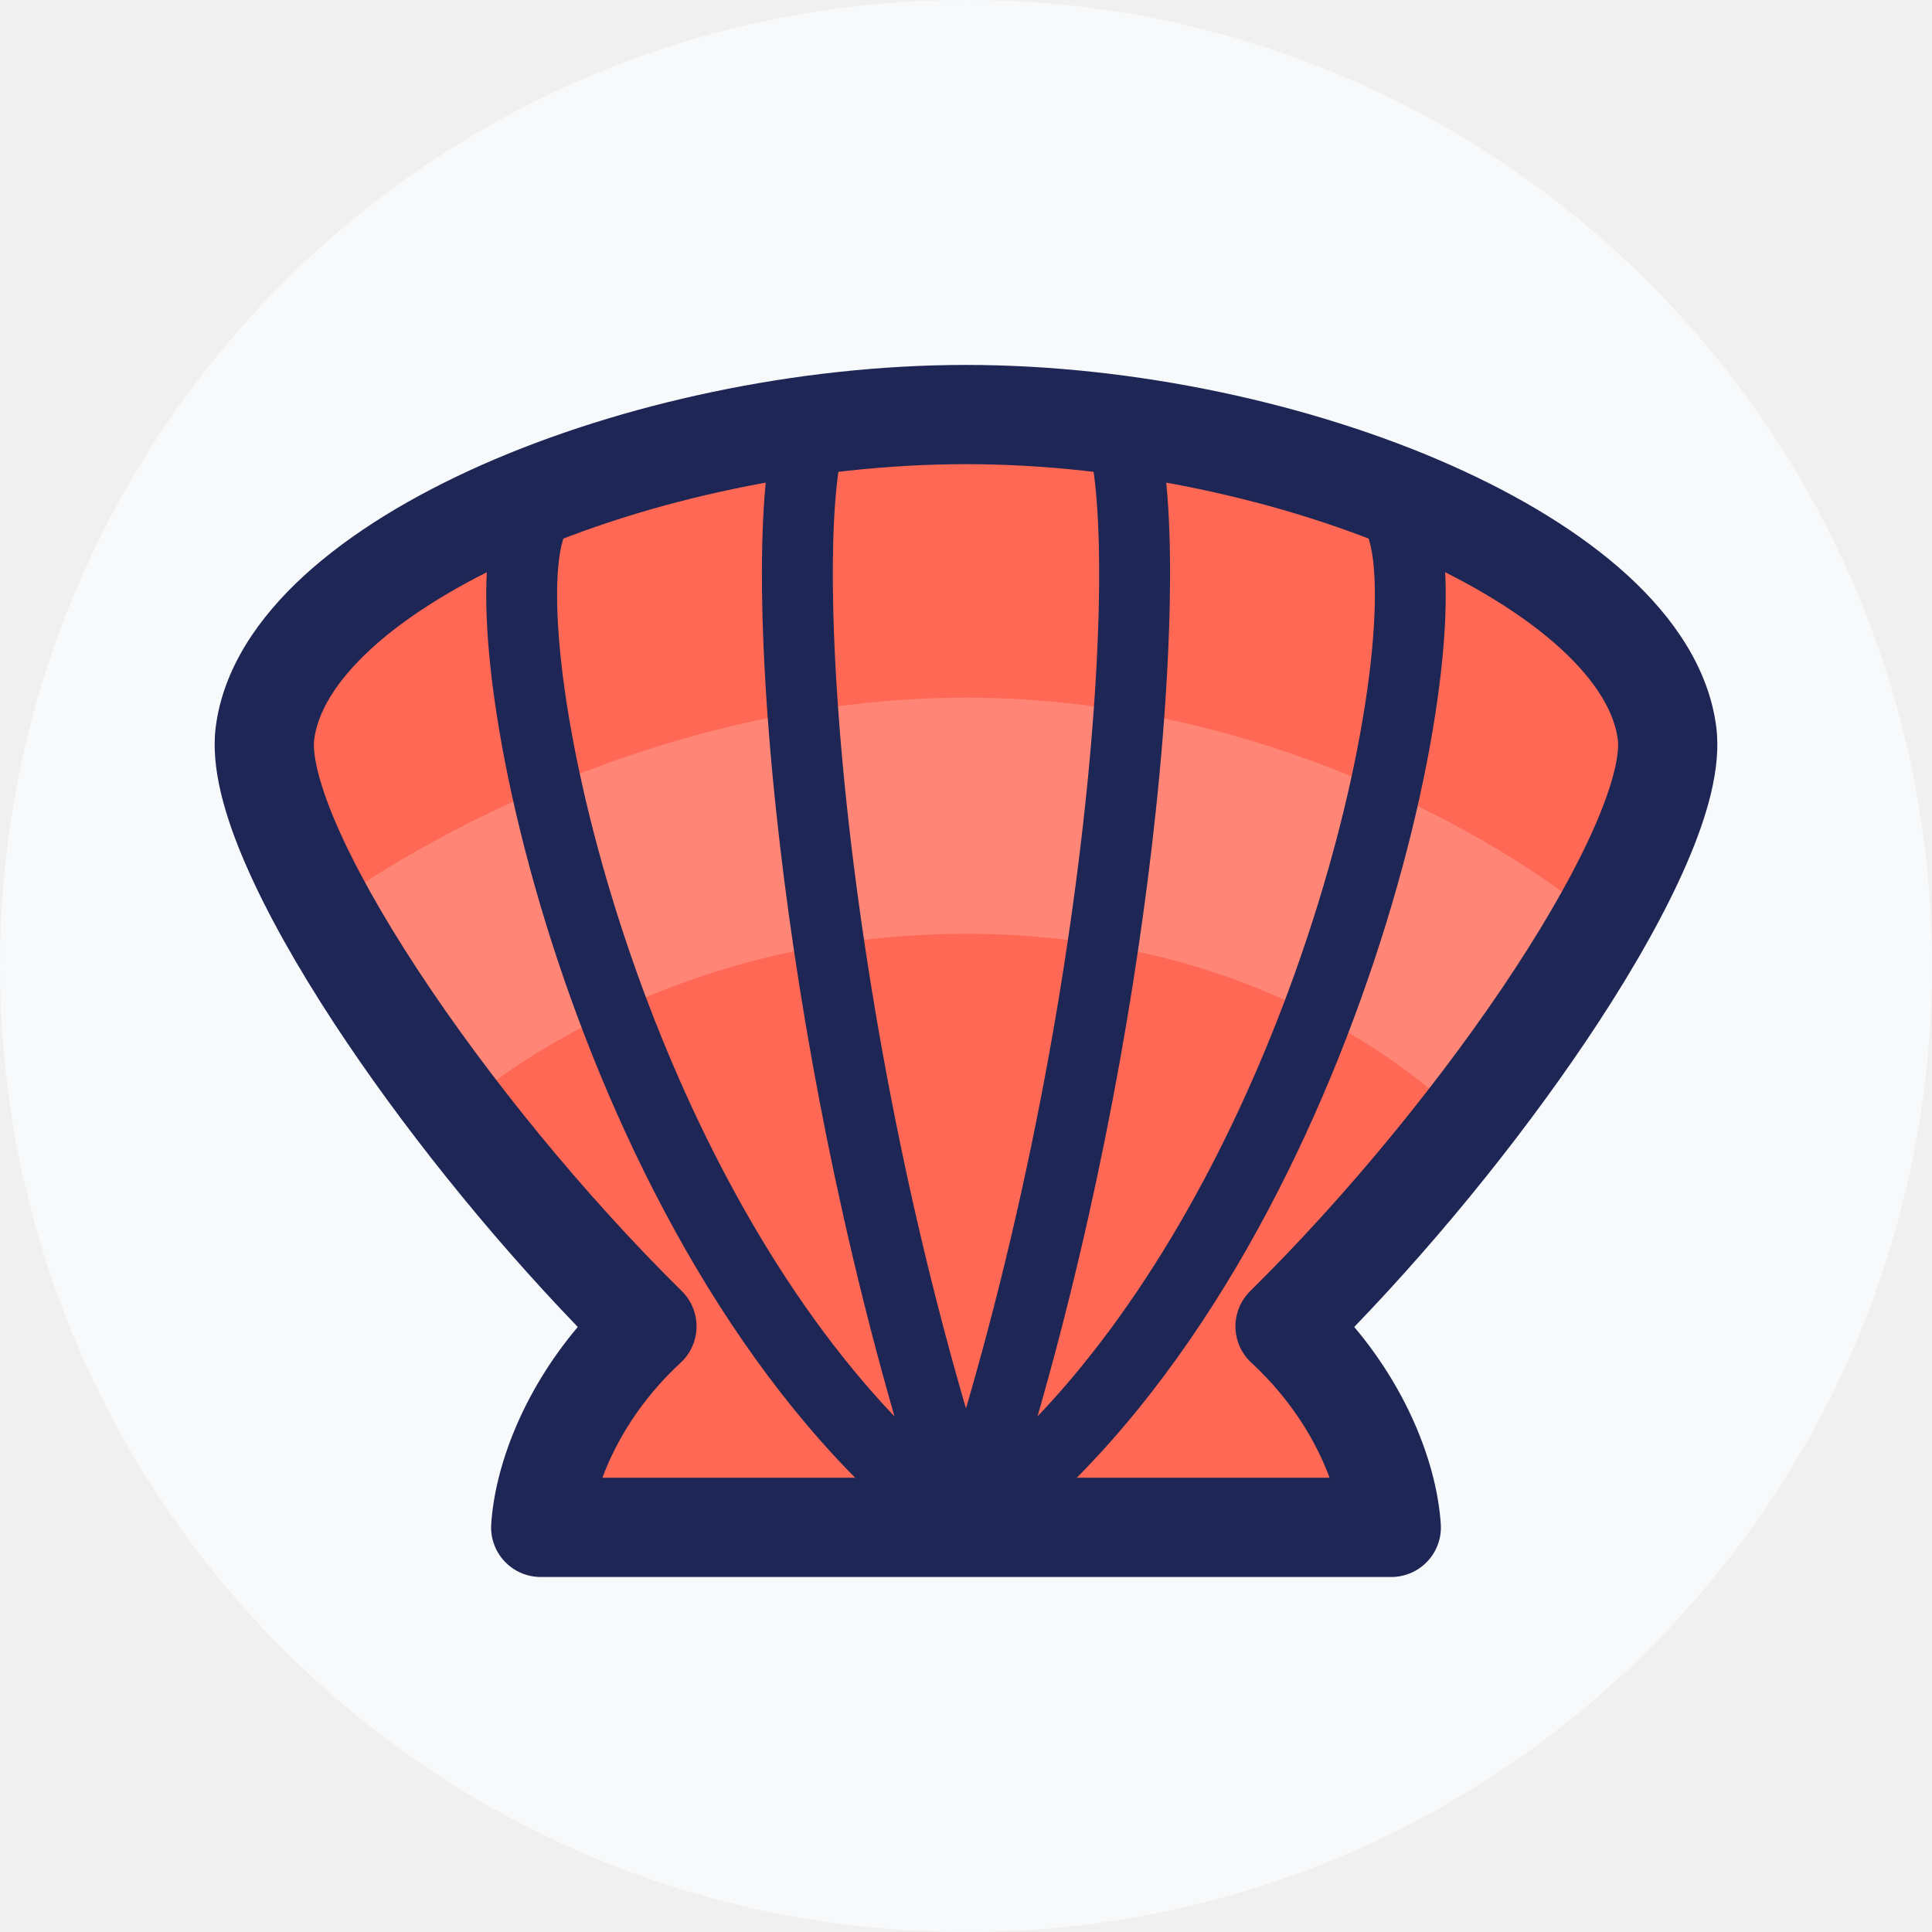
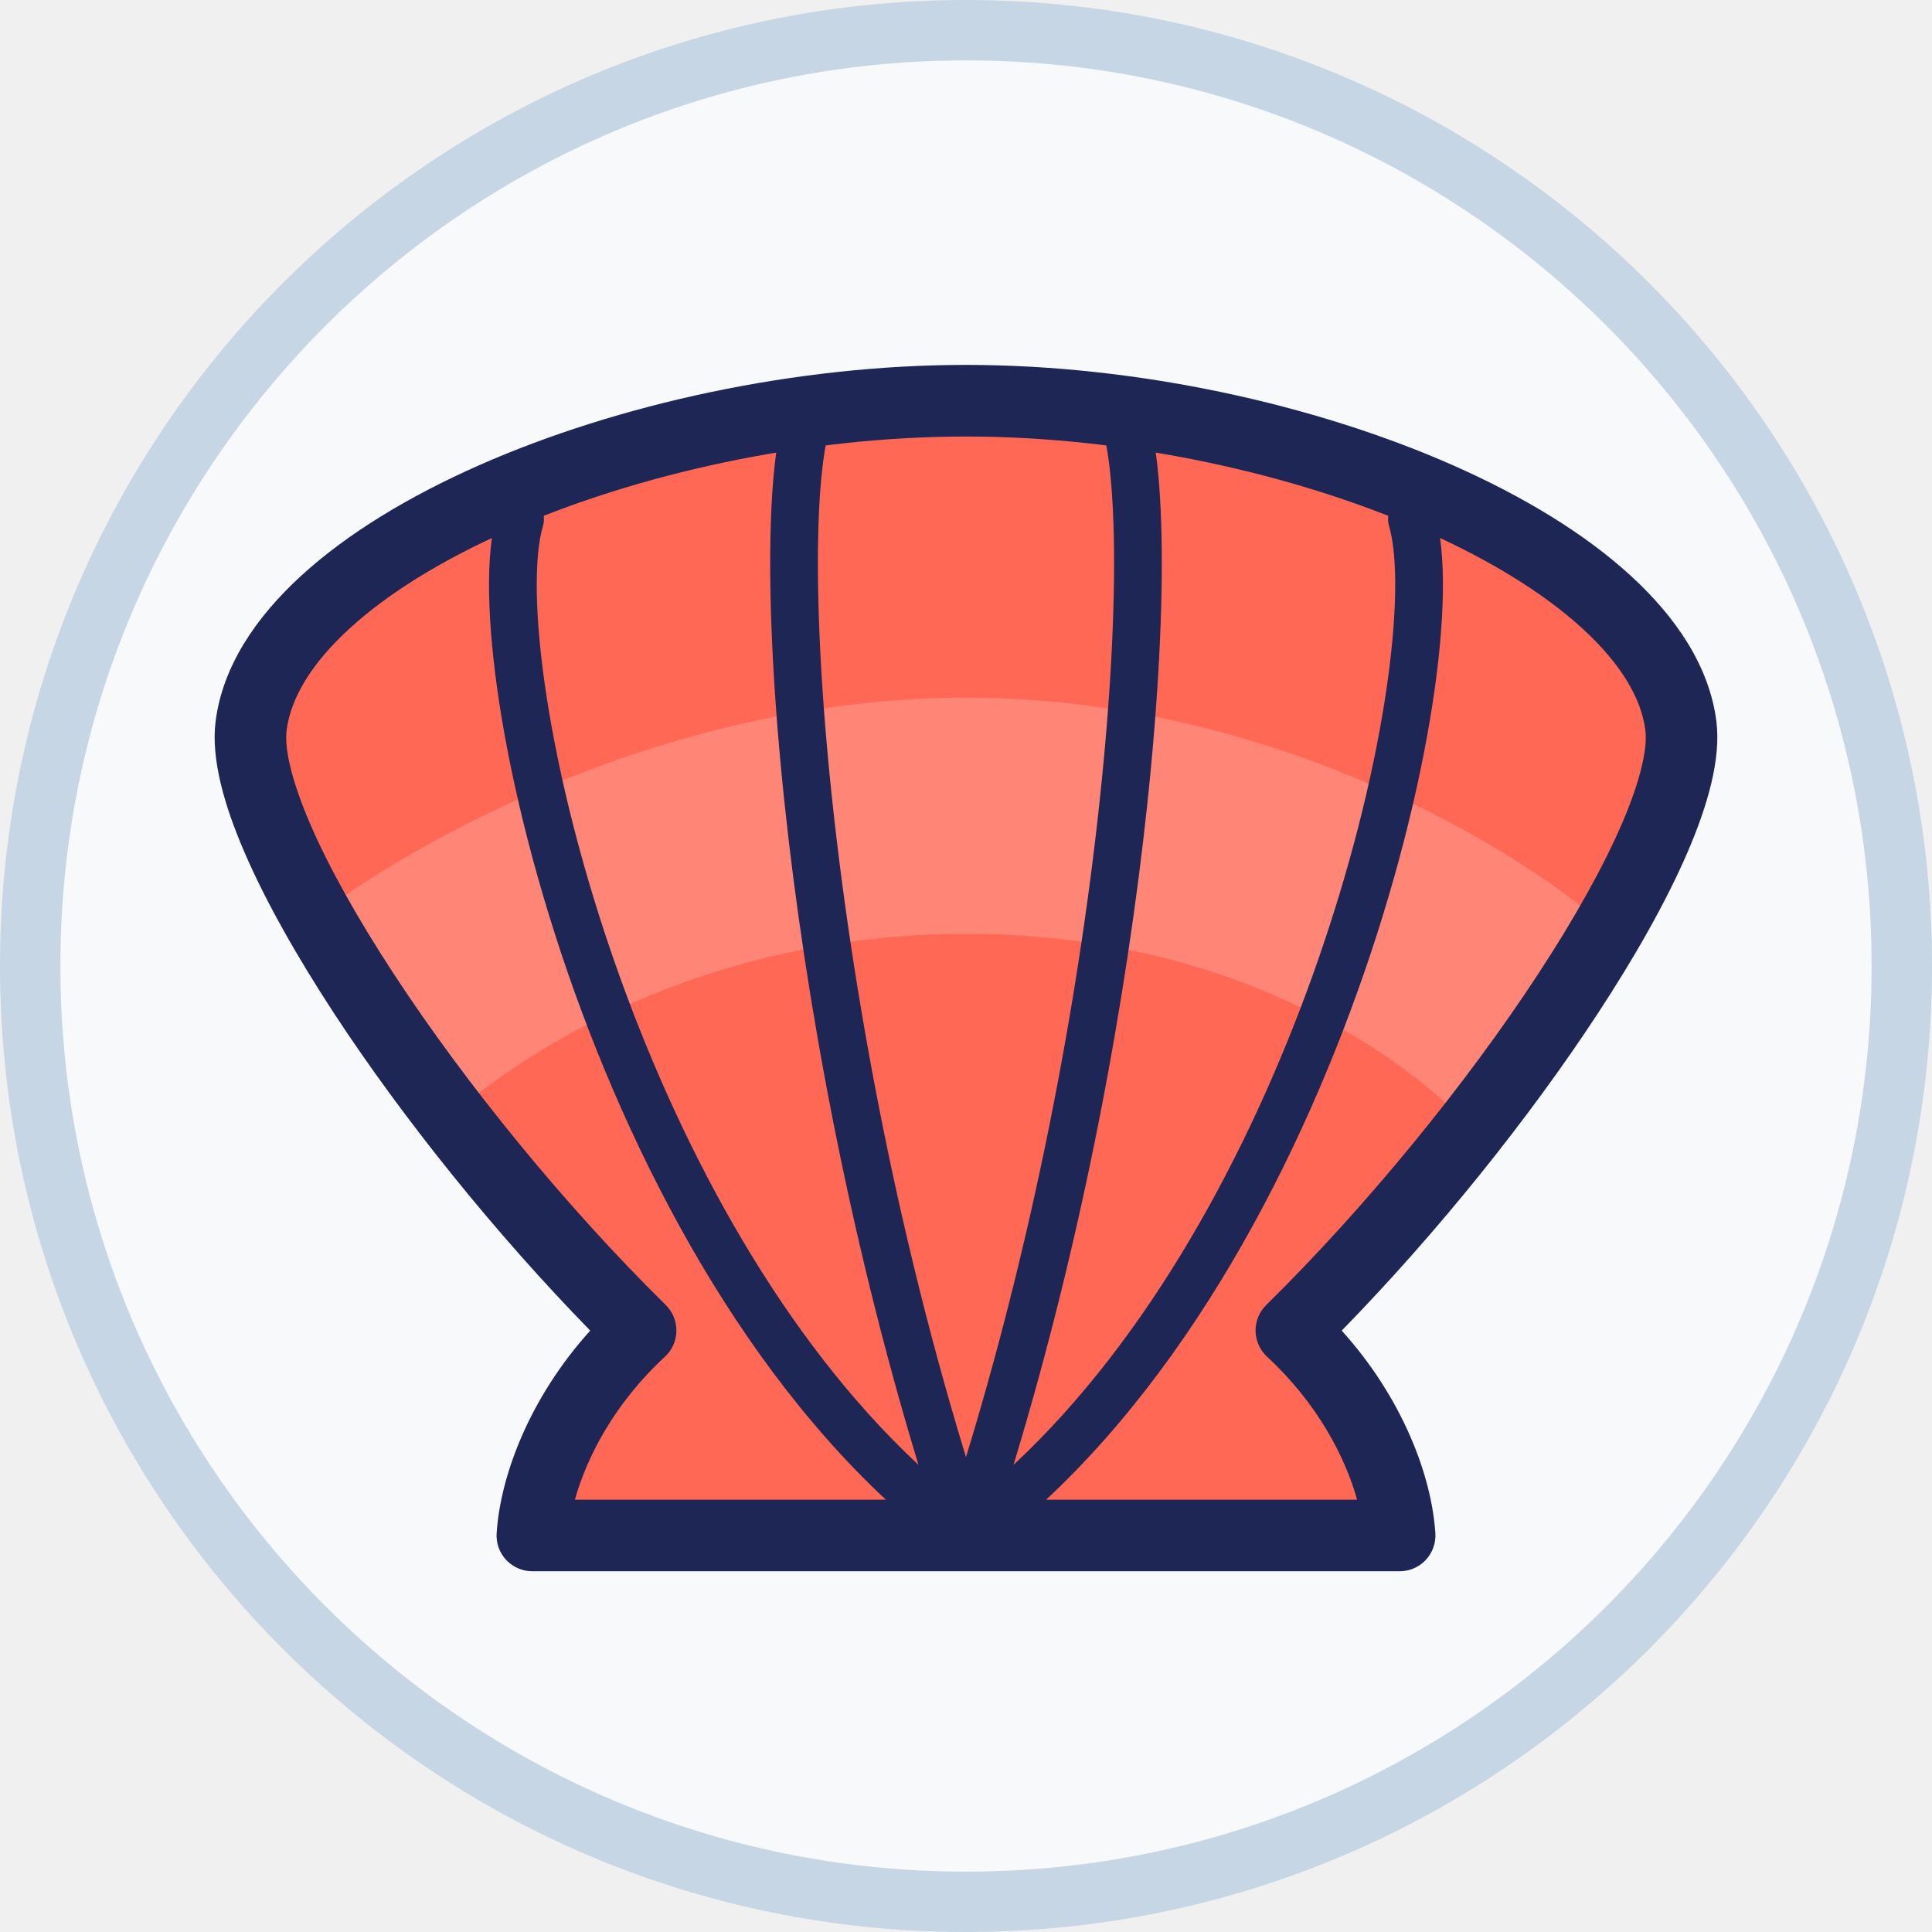
- <svg xmlns="http://www.w3.org/2000/svg" width="36" height="36" viewBox="0 0 36 36" fill="none">
-   <path d="M36 18C36 27.941 27.941 36 18 36C8.059 36 0 27.941 0 18C0 8.059 8.059 0 18 0C27.941 0 36 8.059 36 18Z" fill="#F7F9FB" />
-   <path fill-rule="evenodd" clip-rule="evenodd" d="M18 7.725C11.966 7.725 5.334 10.498 4.937 13.668C4.686 15.667 8.311 21.027 12.055 24.715C10.72 25.947 10.14 27.462 10.075 28.461H18H25.925C25.86 27.462 25.279 25.947 23.945 24.715C27.689 21.027 31.314 15.667 31.063 13.668C30.665 10.498 24.034 7.725 18 7.725Z" fill="#FF6854" />
-   <path opacity="0.2" d="M18 13C12.4 13 7.667 15.733 6 17L8.4 20.8C9.667 19.667 13.04 17.4 18 17.4C22.96 17.4 26.067 19.667 27.2 20.8L29.6 17C28.067 15.733 23.6 13 18 13Z" fill="white" />
-   <path fill-rule="evenodd" clip-rule="evenodd" d="M6.921 12.084C6.237 12.71 5.916 13.291 5.854 13.783C5.824 14.021 5.913 14.535 6.265 15.352C6.601 16.129 7.117 17.053 7.771 18.052C9.078 20.047 10.878 22.258 12.703 24.056C12.883 24.233 12.983 24.477 12.979 24.729C12.975 24.982 12.868 25.222 12.682 25.393C11.933 26.085 11.472 26.866 11.225 27.536H24.775C24.528 26.866 24.067 26.085 23.318 25.393C23.132 25.222 23.025 24.982 23.021 24.729C23.017 24.477 23.117 24.233 23.297 24.056C25.122 22.258 26.922 20.047 28.229 18.052C28.883 17.053 29.399 16.129 29.735 15.352C30.087 14.535 30.176 14.021 30.146 13.783C30.084 13.291 29.763 12.71 29.079 12.084C28.403 11.466 27.442 10.871 26.271 10.353C23.929 9.316 20.89 8.649 18 8.649C15.11 8.649 12.071 9.316 9.729 10.353C8.558 10.871 7.597 11.466 6.921 12.084ZM8.98 8.662C11.562 7.52 14.856 6.8 18 6.8C21.144 6.8 24.438 7.52 27.02 8.662C28.31 9.234 29.459 9.927 30.327 10.72C31.186 11.506 31.843 12.46 31.981 13.553C32.076 14.314 31.806 15.22 31.432 16.085C31.041 16.991 30.465 18.012 29.776 19.064C28.55 20.936 26.927 22.97 25.234 24.726C26.28 25.965 26.779 27.355 26.847 28.401C26.864 28.656 26.774 28.906 26.599 29.093C26.424 29.279 26.18 29.385 25.925 29.385H10.075C9.82 29.385 9.576 29.279 9.401 29.093C9.226 28.906 9.136 28.656 9.153 28.401C9.221 27.355 9.72 25.965 10.766 24.726C9.074 22.97 7.45 20.936 6.224 19.064C5.535 18.012 4.959 16.991 4.568 16.085C4.194 15.22 3.924 14.314 4.019 13.553C4.157 12.46 4.813 11.506 5.673 10.72C6.541 9.927 7.69 9.234 8.98 8.662Z" fill="#1D2654" />
-   <path fill-rule="evenodd" clip-rule="evenodd" d="M15.645 7.191C15.351 6.976 14.938 7.04 14.722 7.335C14.507 7.63 14.399 8.067 14.332 8.488C14.26 8.944 14.217 9.512 14.203 10.167C14.174 11.478 14.257 13.187 14.465 15.138C14.815 18.416 15.521 22.41 16.668 26.394C14.532 24.148 12.937 21.101 11.882 18.165C11.225 16.335 10.788 14.575 10.562 13.123C10.331 11.636 10.338 10.572 10.485 10.078C10.588 9.728 10.389 9.36 10.039 9.257C9.69 9.153 9.322 9.353 9.218 9.702C8.982 10.502 9.023 11.822 9.257 13.326C9.497 14.867 9.956 16.708 10.639 18.611C11.999 22.398 14.285 26.535 17.607 28.992C17.839 29.163 18.154 29.164 18.388 28.995C18.621 28.826 18.717 28.525 18.626 28.252C17.092 23.649 16.186 18.824 15.778 14.998C15.575 13.085 15.496 11.435 15.524 10.196C15.537 9.575 15.577 9.071 15.637 8.695C15.666 8.507 15.7 8.363 15.732 8.257C15.762 8.161 15.785 8.121 15.788 8.115C15.789 8.114 15.789 8.113 15.789 8.114C16.004 7.82 15.94 7.407 15.645 7.191Z" fill="#1D2654" />
-   <path fill-rule="evenodd" clip-rule="evenodd" d="M20.354 7.191C20.649 6.976 21.062 7.04 21.277 7.335C21.493 7.63 21.6 8.067 21.667 8.488C21.74 8.944 21.782 9.512 21.797 10.167C21.825 11.478 21.742 13.187 21.534 15.138C21.185 18.416 20.478 22.41 19.332 26.394C21.467 24.148 23.063 21.101 24.117 18.165C24.774 16.335 25.212 14.575 25.437 13.123C25.669 11.636 25.661 10.572 25.515 10.078C25.411 9.728 25.611 9.36 25.96 9.257C26.31 9.153 26.677 9.353 26.781 9.702C27.018 10.502 26.976 11.822 26.742 13.326C26.503 14.867 26.044 16.708 25.36 18.611C24.001 22.398 21.714 26.535 18.392 28.992C18.161 29.163 17.845 29.164 17.612 28.995C17.379 28.826 17.282 28.525 17.373 28.252C18.908 23.649 19.813 18.824 20.221 14.998C20.425 13.085 20.503 11.435 20.476 10.196C20.462 9.575 20.423 9.071 20.363 8.695C20.333 8.507 20.3 8.363 20.267 8.257C20.237 8.161 20.215 8.121 20.211 8.115C20.21 8.114 20.21 8.113 20.211 8.114C19.996 7.82 20.06 7.407 20.354 7.191Z" fill="#1D2654" />
+ <svg xmlns="http://www.w3.org/2000/svg" width="32" height="32" viewBox="0 0 32 32" fill="none">
+   <path d="M31.5 16C31.5 24.56 24.56 31.5 16 31.5C7.44 31.5 0.5 24.56 0.5 16C0.5 7.44 7.44 0.5 16 0.5C24.56 0.5 31.5 7.44 31.5 16Z" fill="#F7F9FB" stroke="#C7D6E4" />
+   <path fill-rule="evenodd" clip-rule="evenodd" d="M16 6.637C10.53 6.637 4.519 9.151 4.159 12.024C3.931 13.836 7.217 18.695 10.611 22.037C9.401 23.154 8.875 24.527 8.817 25.433H16H23.183C23.124 24.527 22.598 23.154 21.389 22.037C24.782 18.695 28.068 13.836 27.84 12.024C27.48 9.151 21.469 6.637 16 6.637Z" fill="#FF6854" />
+   <path opacity="0.2" d="M16 11.556C11.022 11.556 6.814 13.985 5.333 15.111L7.466 18.489C8.592 17.482 11.591 15.467 16 15.467C20.409 15.467 23.17 17.482 24.177 18.489L26.311 15.111C24.948 13.985 20.977 11.556 16 11.556Z" fill="white" />
+   <path fill-rule="evenodd" clip-rule="evenodd" d="M5.792 10.408C5.149 10.996 4.813 11.572 4.747 12.098C4.711 12.383 4.816 12.901 5.138 13.648C5.449 14.369 5.926 15.22 6.523 16.132C7.717 17.956 9.36 19.973 11.027 21.615C11.142 21.728 11.206 21.884 11.203 22.046C11.201 22.208 11.132 22.362 11.013 22.472C10.182 23.239 9.72 24.129 9.522 24.84H22.478C22.28 24.129 21.817 23.239 20.987 22.472C20.868 22.362 20.799 22.208 20.796 22.046C20.794 21.884 20.858 21.728 20.973 21.615C22.64 19.973 24.283 17.956 25.477 16.132C26.074 15.22 26.55 14.369 26.862 13.648C27.184 12.901 27.288 12.383 27.253 12.098C27.187 11.572 26.851 10.996 26.208 10.408C25.569 9.824 24.674 9.272 23.596 8.795C21.442 7.841 18.653 7.23 16 7.23C13.346 7.23 10.558 7.841 8.403 8.795C7.326 9.272 6.43 9.824 5.792 10.408ZM7.924 7.711C10.232 6.69 13.184 6.044 16 6.044C18.816 6.044 21.768 6.69 24.076 7.711C25.23 8.222 26.247 8.837 27.007 9.533C27.763 10.224 28.314 11.04 28.429 11.95C28.506 12.571 28.285 13.34 27.95 14.118C27.603 14.922 27.088 15.835 26.468 16.781C25.328 18.522 23.803 20.422 22.223 22.039C23.239 23.165 23.713 24.454 23.774 25.394C23.785 25.558 23.727 25.718 23.615 25.838C23.503 25.957 23.347 26.025 23.183 26.025H8.817C8.653 26.025 8.496 25.957 8.384 25.838C8.272 25.718 8.215 25.558 8.226 25.394C8.287 24.454 8.76 23.165 9.776 22.039C8.197 20.422 6.671 18.522 5.531 16.781C4.912 15.835 4.397 14.922 4.05 14.118C3.714 13.34 3.493 12.571 3.571 11.95C3.685 11.04 4.236 10.224 4.992 9.533C5.753 8.837 6.77 8.222 7.924 7.711Z" fill="#1D2654" />
+   <path fill-rule="evenodd" clip-rule="evenodd" d="M13.745 6.319C13.569 6.19 13.322 6.228 13.193 6.404C13.029 6.629 12.937 6.981 12.876 7.361C12.813 7.762 12.775 8.268 12.762 8.856C12.736 10.033 12.81 11.573 12.998 13.336C13.336 16.505 14.044 20.417 15.213 24.263C12.96 22.162 11.314 19.095 10.263 16.17C9.663 14.5 9.264 12.892 9.057 11.562C8.847 10.211 8.846 9.208 8.993 8.713C9.055 8.503 8.936 8.284 8.726 8.222C8.517 8.16 8.297 8.279 8.235 8.488C8.034 9.166 8.065 10.322 8.276 11.684C8.491 13.066 8.904 14.723 9.519 16.437C10.746 19.852 12.801 23.558 15.765 25.751C15.903 25.853 16.092 25.854 16.232 25.753C16.371 25.652 16.429 25.472 16.375 25.308C14.978 21.119 14.155 16.732 13.784 13.252C13.598 11.512 13.527 10.007 13.552 8.873C13.564 8.305 13.601 7.838 13.657 7.485C13.716 7.112 13.789 6.929 13.831 6.871C13.96 6.695 13.921 6.447 13.745 6.319Z" fill="#1D2654" />
+   <path fill-rule="evenodd" clip-rule="evenodd" d="M18.254 6.319C18.43 6.19 18.677 6.228 18.806 6.404C18.97 6.629 19.063 6.981 19.123 7.361C19.187 7.762 19.225 8.268 19.238 8.856C19.264 10.033 19.189 11.573 19.001 13.336C18.663 16.505 17.956 20.417 16.787 24.263C19.039 22.162 20.686 19.095 21.736 16.17C22.336 14.5 22.736 12.892 22.942 11.562C23.152 10.211 23.153 9.208 23.007 8.713C22.945 8.503 23.064 8.284 23.273 8.222C23.482 8.16 23.702 8.279 23.764 8.488C23.965 9.166 23.935 10.322 23.723 11.684C23.508 13.066 23.096 14.723 22.48 16.437C21.254 19.852 19.199 23.558 16.235 25.751C16.096 25.853 15.907 25.854 15.768 25.753C15.628 25.652 15.57 25.472 15.625 25.308C17.021 21.119 17.845 16.732 18.215 13.252C18.401 11.512 18.473 10.007 18.448 8.873C18.435 8.305 18.399 7.838 18.343 7.485C18.283 7.112 18.211 6.929 18.168 6.871C18.04 6.695 18.078 6.447 18.254 6.319Z" fill="#1D2654" />
</svg>
